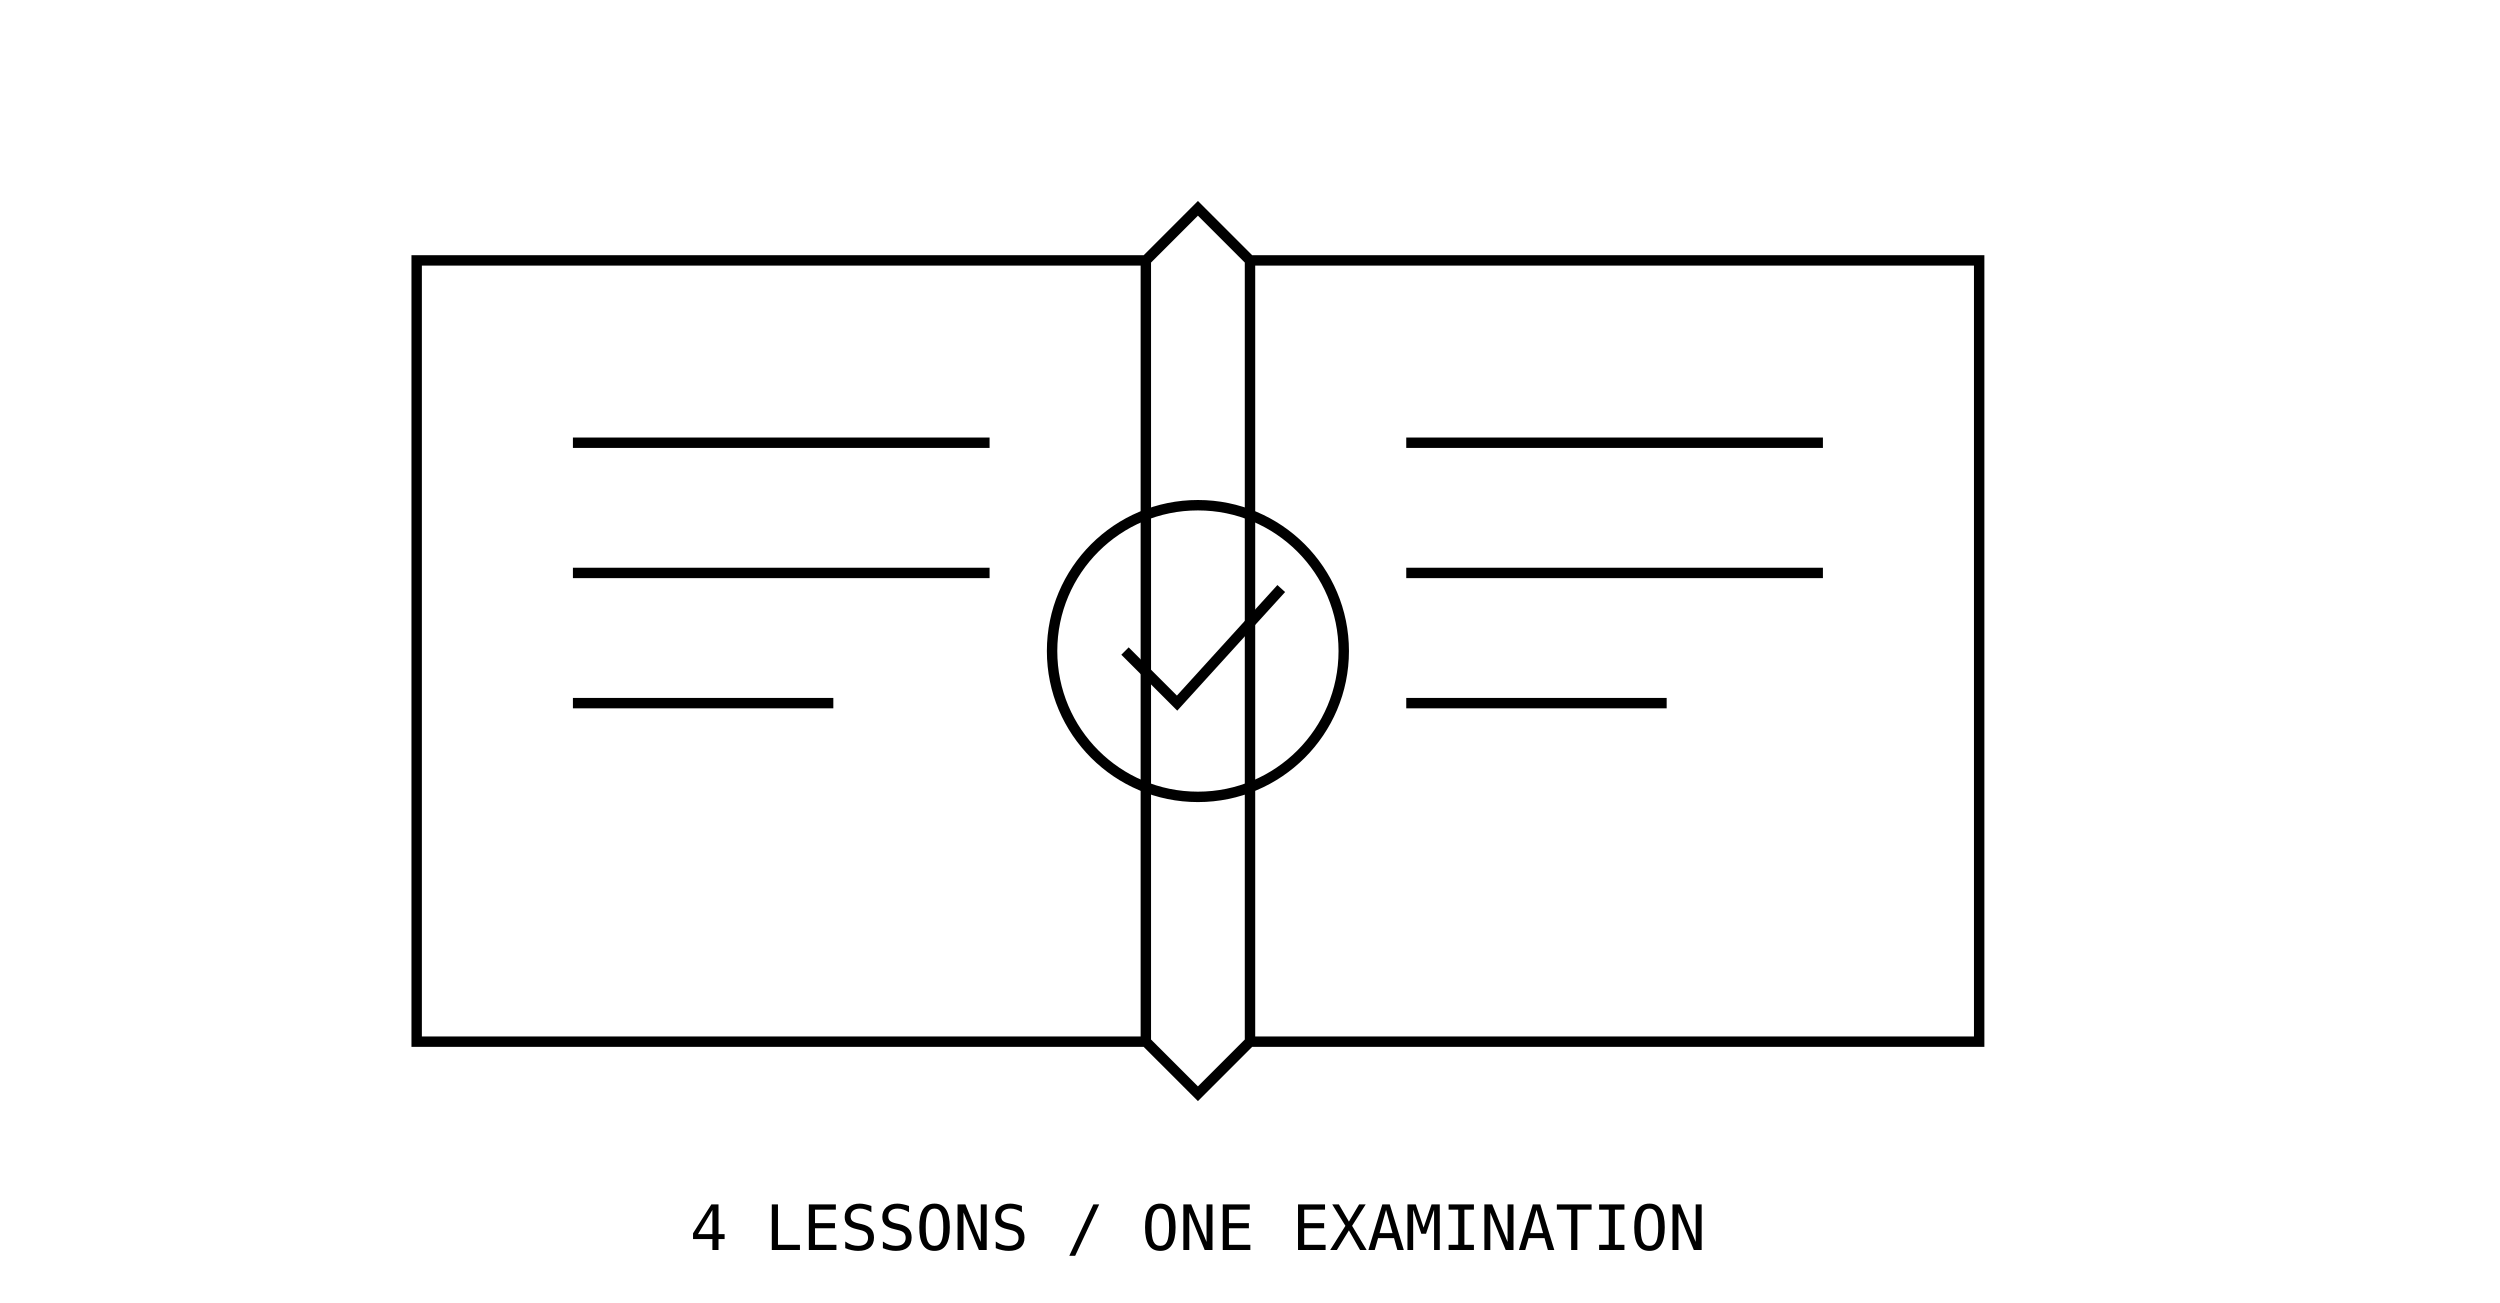
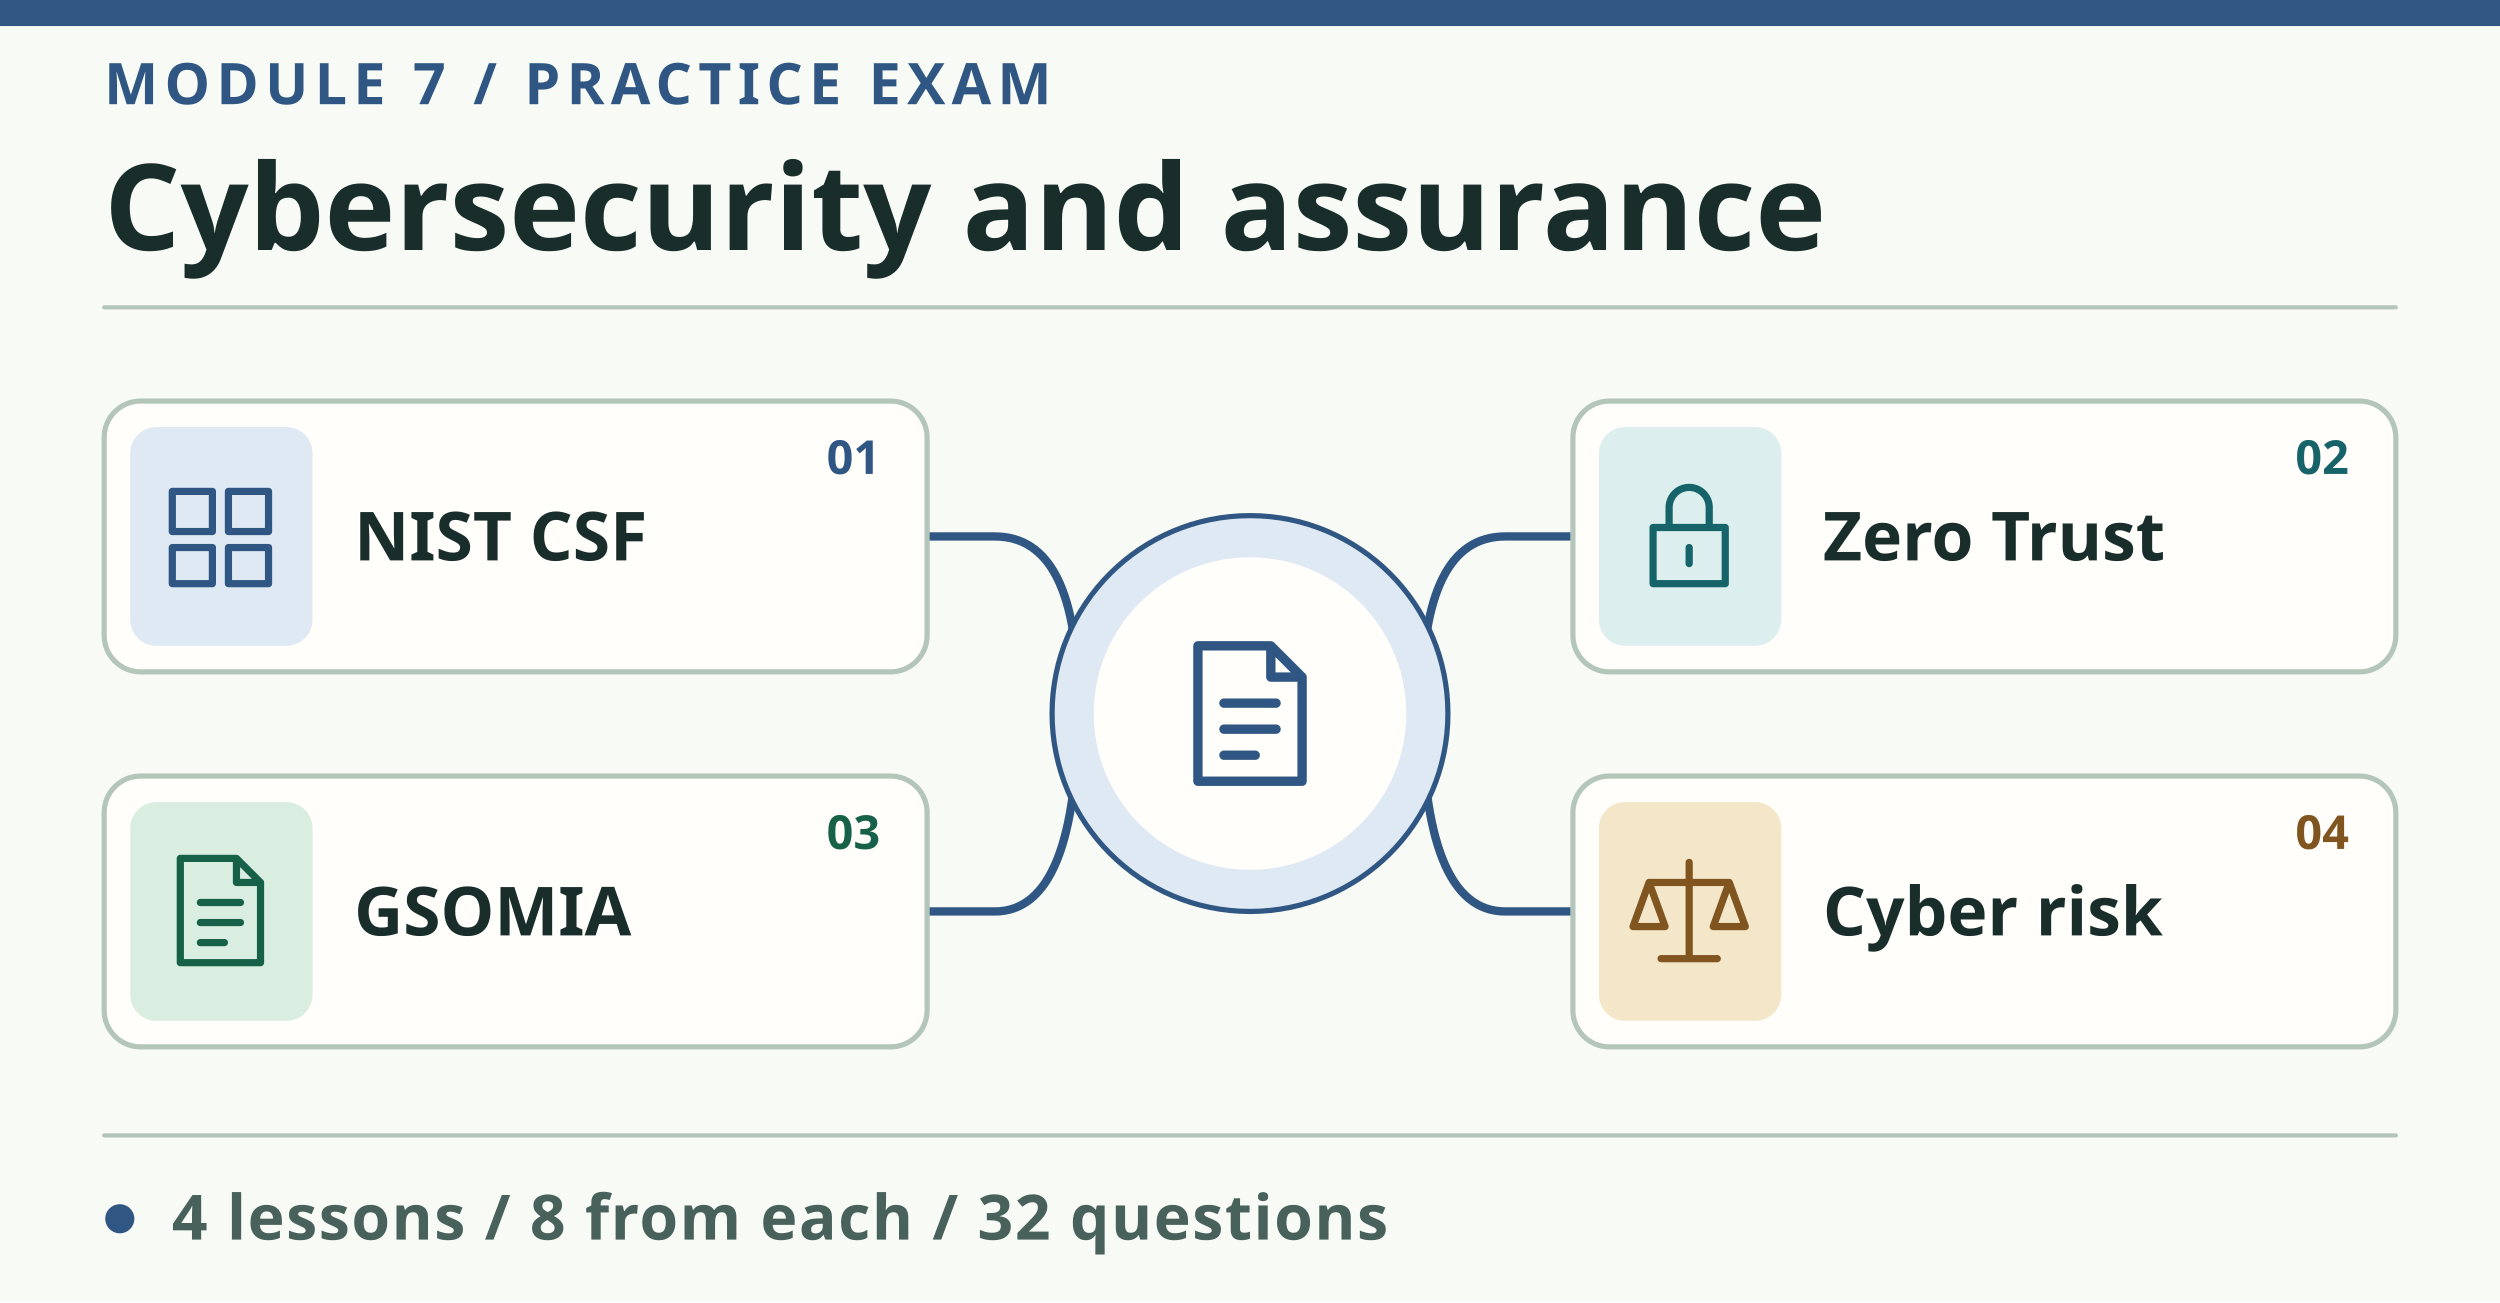
<svg viewBox="0 0 480 250" aria-hidden="true" focusable="false">
-   <g fill="none" stroke="currentColor" stroke-width="2">
-     <path d="M80 50h140v150H80z M240 50h140v150H240z M110 85h80 M110 110h80 M110 135h50 M270 85h80 M270 110h80 M270 135h50 M220 50l10-10 10 10 M220 200l10 10 10-10" />
-     <circle cx="230" cy="125" r="28" />
-     <path d="m216 125 10 10 20-22" />
+   <rect x="0" y="0" width="480" height="250" rx="0" fill="#f8faf5" stroke="none" />
+   <rect x="0" y="0" width="480" height="5" rx="0" fill="#305783" stroke="none" />
+   <text x="20" y="20" text-anchor="start" style="font-family:system-ui,sans-serif;font-size:11px;font-weight:740;letter-spacing:0.11em;fill:#305783">MODULE 7 / PRACTICE EXAM</text>
+   <text x="20" y="48" text-anchor="start" style="font-family:system-ui,sans-serif;font-size:23px;font-weight:720;letter-spacing:0em;fill:#192e2b">Cybersecurity and assurance</text>
+   <path d="M20 59H460" fill="none" stroke="#b4c5ba" stroke-width="0.8" stroke-linecap="round" stroke-linejoin="round" />
+   <path d="M178 103H191Q207 103 207 135H273Q273 103 289 103H302 M178 175H191Q207 175 207 135 M273 135Q273 175 289 175H302" fill="none" stroke="#305783" stroke-width="1.6" stroke-linecap="round" stroke-linejoin="round" />
+   <circle cx="240" cy="137" r="38" fill="#dfe9f4" stroke="#305783" />
+   <circle cx="240" cy="137" r="30" fill="#fffefa" stroke="none" />
+   <g transform="translate(224 121) scale(1)">
+     <path d="M6 3h14l6 6v20H6z M20 3v6h6 M11 14h10m-10 5h10m-10 5h6" fill="none" stroke="#305783" stroke-width="1.8" stroke-linecap="round" stroke-linejoin="round" />
  </g>
-   <text x="230" y="240" text-anchor="middle" fill="currentColor" font-family="monospace" font-size="12">4 LESSONS / ONE EXAMINATION</text>
+   <rect x="20" y="77" width="158" height="52" rx="7" fill="#fffefa" stroke="#b4c5ba" />
+   <rect x="25" y="82" width="35" height="42" rx="5" fill="#dfe9f4" stroke="none" />
+   <g transform="translate(30 90.5) scale(0.77)">
+     <path d="M4 5h10v10H4z M18 5h10v10H18z M4 19h10v9H4z M18 19h10v9H18z" fill="none" stroke="#305783" stroke-width="1.8" stroke-linecap="round" stroke-linejoin="round" />
+   </g>
+   <text x="68" y="107.6" text-anchor="start" style="font-family:system-ui,sans-serif;font-size:13px;font-weight:650;letter-spacing:0em;fill:#192e2b">NIST CSF</text>
+   <text x="169" y="91" text-anchor="end" style="font-family:system-ui,sans-serif;font-size:9px;font-weight:650;letter-spacing:0em;fill:#305783">01</text>
+   <rect x="302" y="77" width="158" height="52" rx="7" fill="#fffefa" stroke="#b4c5ba" />
+   <rect x="307" y="82" width="35" height="42" rx="5" fill="#dceeed" stroke="none" />
+   <g transform="translate(312 90.5) scale(0.77)">
+     <path d="M7 14h18v14H7z M11 14V9a5 5 0 0 1 10 0v5 M16 19v4" fill="none" stroke="#16636a" stroke-width="1.8" stroke-linecap="round" stroke-linejoin="round" />
+   </g>
+   <text x="350" y="107.6" text-anchor="start" style="font-family:system-ui,sans-serif;font-size:13px;font-weight:650;letter-spacing:0em;fill:#192e2b">Zero Trust</text>
+   <text x="451" y="91" text-anchor="end" style="font-family:system-ui,sans-serif;font-size:9px;font-weight:650;letter-spacing:0em;fill:#16636a">02</text>
+   <rect x="20" y="149" width="158" height="52" rx="7" fill="#fffefa" stroke="#b4c5ba" />
+   <rect x="25" y="154" width="35" height="42" rx="5" fill="#d9eee0" stroke="none" />
+   <g transform="translate(30 162.5) scale(0.77)">
+     <path d="M6 3h14l6 6v20H6z M20 3v6h6 M11 14h10m-10 5h10m-10 5h6" fill="none" stroke="#176149" stroke-width="1.8" stroke-linecap="round" stroke-linejoin="round" />
+   </g>
+   <text x="68" y="179.6" text-anchor="start" style="font-family:system-ui,sans-serif;font-size:13px;font-weight:650;letter-spacing:0em;fill:#192e2b">GSOMIA</text>
+   <text x="169" y="163" text-anchor="end" style="font-family:system-ui,sans-serif;font-size:9px;font-weight:650;letter-spacing:0em;fill:#176149">03</text>
+   <rect x="302" y="149" width="158" height="52" rx="7" fill="#fffefa" stroke="#b4c5ba" />
+   <rect x="307" y="154" width="35" height="42" rx="5" fill="#f4e7c9" stroke="none" />
+   <g transform="translate(312 162.5) scale(0.77)">
+     <path d="M16 4v24m-7 0h14M6 9h20m-20 0L2 20h8L6 9m20 0-4 11h8L26 9" fill="none" stroke="#805520" stroke-width="1.8" stroke-linecap="round" stroke-linejoin="round" />
+   </g>
+   <text x="350" y="179.6" text-anchor="start" style="font-family:system-ui,sans-serif;font-size:13px;font-weight:650;letter-spacing:0em;fill:#192e2b">Cyber risk</text>
+   <text x="451" y="163" text-anchor="end" style="font-family:system-ui,sans-serif;font-size:9px;font-weight:650;letter-spacing:0em;fill:#805520">04</text>
+   <path d="M20 218H460" fill="none" stroke="#b4c5ba" stroke-width="0.8" stroke-linecap="round" stroke-linejoin="round" />
+   <circle cx="23" cy="234" r="2.8" fill="#305783" stroke="none" />
+   <text x="33" y="238" text-anchor="start" style="font-family:system-ui,sans-serif;font-size:12px;font-weight:650;letter-spacing:0.025em;fill:#48615a">4 lessons   /   8 from each   /   32 questions</text>
</svg>
